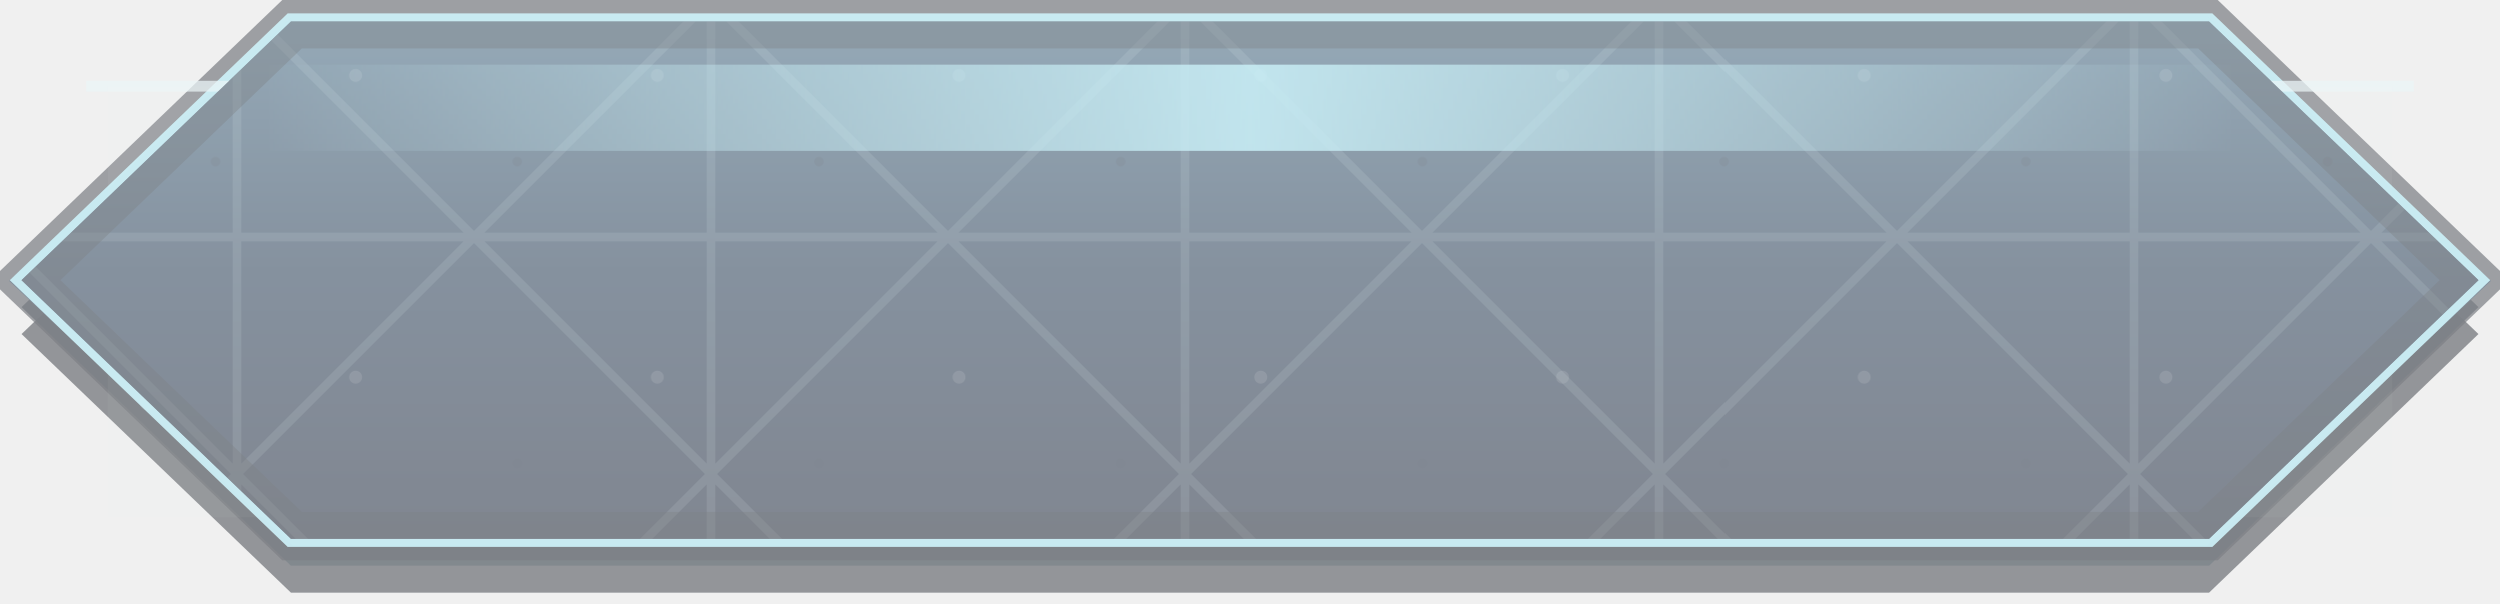
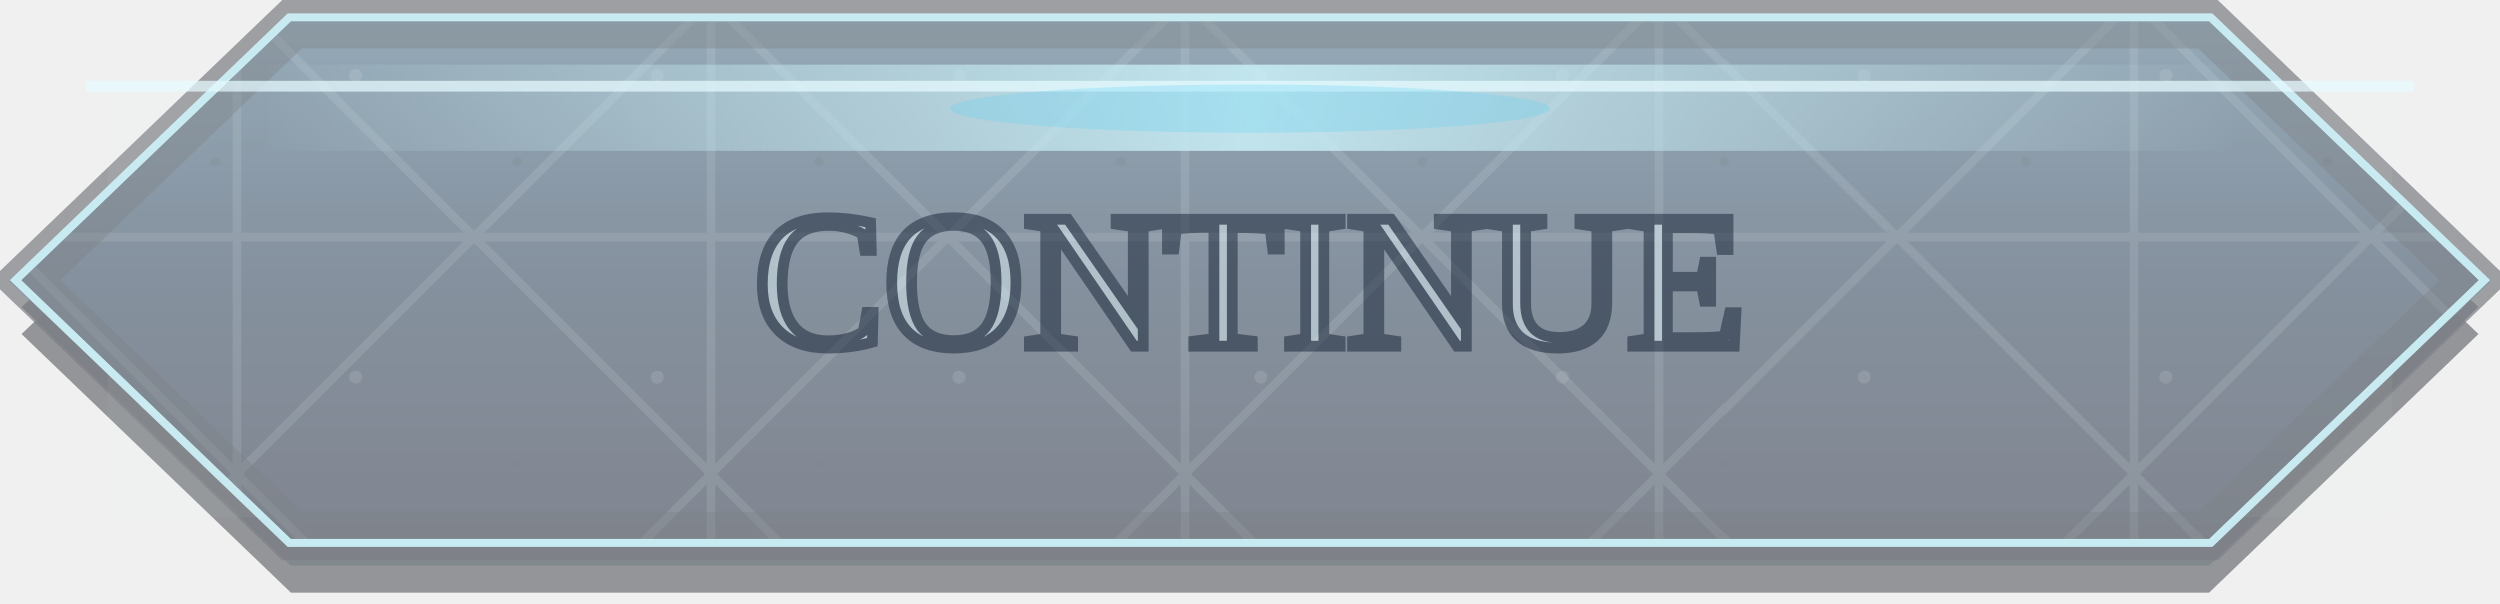
<svg xmlns="http://www.w3.org/2000/svg" width="464" height="112" viewBox="0 0 232 56" role="img" aria-label="M7 secondary-hex-button disabled" data-style="m9-frostbound-production-fidelity@0.1.0" data-geometry-shape="wide-hexagon" data-corner-radius="2" data-end-cap-depth="25">
  <defs>
    <linearGradient id="m9-secondary-hex-button-232x56-disabled-plate" x1="0" y1="0" x2="0" y2="1">
      <stop offset="0" stop-color="#315C7A" />
      <stop offset=".48" stop-color="#112A46" />
      <stop offset="1" stop-color="#071329" />
    </linearGradient>
    <linearGradient id="m9-secondary-hex-button-232x56-disabled-primary" x1="0" y1="0" x2="0" y2="1">
      <stop offset="0" stop-color="#E6FBFF" />
      <stop offset=".45" stop-color="#63CFF3" />
      <stop offset="1" stop-color="#1A6592" />
    </linearGradient>
    <linearGradient id="m9-secondary-hex-button-232x56-disabled-energy" x1="0" y1="0" x2="1" y2="0">
      <stop offset="0" stop-color="#9FEFFF" stop-opacity="0" />
      <stop offset=".5" stop-color="#9FEFFF" stop-opacity=".86" />
      <stop offset="1" stop-color="#9FEFFF" stop-opacity="0" />
    </linearGradient>
    <pattern id="m9-secondary-hex-button-232x56-disabled-grain" width="28" height="28" patternUnits="userSpaceOnUse">
      <circle cx="5" cy="7" r=".6" fill="#FFFFFF" fill-opacity=".12" />
      <circle cx="20" cy="15" r=".45" fill="#061321" fill-opacity=".2" />
    </pattern>
    <pattern id="m9-secondary-hex-button-232x56-disabled-plate-pattern" width="44" height="44" patternUnits="userSpaceOnUse">
      <path d="M0 22H44M22 0V44M0 22L22 0 44 22 22 44Z" fill="none" stroke="#D8FBFF" stroke-opacity=".12" stroke-width=".8" />
    </pattern>
    <mask id="m9-secondary-hex-button-232x56-disabled-mask">
      <path d="M27 2H205L230 26L205 50H27L2 26Z" fill="white" />
    </mask>
  </defs>
  <g opacity="0.48">
    <g id="m9-secondary-hex-button-232x56-disabled-outer-shadow" data-layer="outer-shadow" transform="translate(0 5)">
      <path d="M27 2H205L230 26L205 50H27L2 26Z" fill="#020812" opacity=".82" />
    </g>
    <g id="m9-secondary-hex-button-232x56-disabled-connected-depth" data-layer="connected-depth" transform="translate(0 2.5)">
      <path d="M27 2H205L230 26L205 50H27L2 26Z" fill="#071522" opacity=".9" />
    </g>
    <g id="m9-secondary-hex-button-232x56-disabled-outer-frame-m9-edge-stack" data-edge-stack="m9-ice-heavy" data-edge-stack-version="1.0.0">
      <g id="m9-secondary-hex-button-232x56-disabled-outer-frame-m9-outer-shadow" data-layer="outer-shadow" data-edge-stack-layer="outer-shadow" data-order="0" data-inset="0" data-thickness="4">
        <path d="M27 2H205L230 26L205 50H27L2 26Z" fill="none" stroke="#020812" stroke-width="4" stroke-opacity="0.72" stroke-linejoin="miter" />
      </g>
      <g id="m9-secondary-hex-button-232x56-disabled-outer-frame-m9-structural-silhouette" data-layer="structural-silhouette" data-edge-stack-layer="structural-silhouette" data-order="1" data-inset="1" data-thickness="3">
        <path d="M27 2H205L230 26L205 50H27L2 26Z" transform="translate(1 1) scale(0.9913793 0.9642857)" fill="none" stroke="#102A45" stroke-width="3" stroke-opacity="1" stroke-linejoin="miter" />
      </g>
      <g id="m9-secondary-hex-button-232x56-disabled-outer-frame-m9-dark-bevel" data-layer="dark-bevel" data-edge-stack-layer="dark-bevel" data-order="2" data-inset="3" data-thickness="2">
        <path d="M27 2H205L230 26L205 50H27L2 26Z" transform="translate(3 3) scale(0.9741379 0.8928571)" fill="none" stroke="#174B70" stroke-width="2" stroke-opacity="0.88" stroke-linejoin="miter" />
      </g>
      <g id="m9-secondary-hex-button-232x56-disabled-outer-frame-m9-bright-bevel" data-layer="bright-bevel" data-edge-stack-layer="bright-bevel" data-order="3" data-inset="5" data-thickness="2">
        <path d="M27 2H205L230 26L205 50H27L2 26Z" transform="translate(5 5) scale(0.9568966 0.8214286)" fill="none" stroke="#B9F7FF" stroke-width="2" stroke-opacity="0.92" stroke-linejoin="miter" />
      </g>
      <g id="m9-secondary-hex-button-232x56-disabled-outer-frame-m9-inner-rim" data-layer="inner-rim" data-edge-stack-layer="inner-rim" data-order="4" data-inset="8" data-thickness="1">
        <path d="M27 2H205L230 26L205 50H27L2 26Z" transform="translate(8 8) scale(0.9310345 0.7142857)" fill="none" stroke="#63CFF3" stroke-width="1" stroke-opacity="0.64" stroke-linejoin="miter" />
      </g>
    </g>
    <g id="m9-secondary-hex-button-232x56-disabled-outer-frame-m9-material-responses" data-material-responses="m9-frostbound-material-responses@1.0.0">
      <g id="m9-secondary-hex-button-232x56-disabled-outer-frame-m9-structural-edge-edge" data-material-region="structural-edge" data-material-response="m9-clear-ice" data-material-channel="edge" data-material-source="m8-cold-edge-accent">
        <path d="M27 2H205L230 26L205 50H27L2 26Z" fill="none" fill-opacity="0" stroke="#B9F7FF" stroke-opacity="0.9" stroke-width="1.5" />
      </g>
      <g id="m9-secondary-hex-button-232x56-disabled-outer-frame-m9-content-surface-base" data-material-region="content-surface" data-material-response="m9-dark-substrate" data-material-channel="base">
        <path d="M27 2H205L230 26L205 50H27L2 26Z" fill="#071329" fill-opacity="1" stroke="none" stroke-opacity="0" stroke-width="0" />
      </g>
      <g id="m9-secondary-hex-button-232x56-disabled-outer-frame-m9-content-surface-highlight" data-material-region="content-surface" data-material-response="m9-dark-substrate" data-material-channel="highlight">
        <path d="M27 2H205L230 26L205 50H27L2 26Z" fill="none" fill-opacity="0" stroke="#9FEFFF" stroke-opacity="0.24" stroke-width="1.5" />
      </g>
      <g id="m9-secondary-hex-button-232x56-disabled-outer-frame-m9-content-surface-glow" data-material-region="content-surface" data-material-response="m9-dark-substrate" data-material-channel="glow">
        <path d="M27 2H205L230 26L205 50H27L2 26Z" fill="none" fill-opacity="0" stroke="#63CFF3" stroke-opacity="0.16" stroke-width="1.5" />
      </g>
      <g id="m9-secondary-hex-button-232x56-disabled-outer-frame-m9-content-surface-surface" data-material-region="content-surface" data-material-response="m9-dark-substrate" data-material-channel="surface" data-material-source="m8-ice-grain">
        <path d="M27 2H205L230 26L205 50H27L2 26Z" fill="#B9F7FF" fill-opacity="0.06" stroke="none" stroke-opacity="0" stroke-width="0" />
      </g>
      <g id="m9-secondary-hex-button-232x56-disabled-outer-frame-m9-variation" data-variation-region="content-surface" data-variation-preset="m9-frostbound-surface-variation@1.0.0" data-variation-seed="19" data-variation-frost="0.34" data-variation-scratch="0.12">
        <rect x="10" y="8" width="212" height="40" fill="#E6FBFF" fill-opacity="0.041" />
        <path d="M12 31.36l35.36 5.018" stroke="#D7FBFF" stroke-opacity="0.077" />
        <circle cx="136.18" cy="33.36" r="0.72" fill="#D9FFFF" fill-opacity="0.099" />
        <circle cx="103.89" cy="24.34" r="0.72" fill="#D9FFFF" fill-opacity="0.099" />
        <circle cx="41.13" cy="22.18" r="0.72" fill="#D9FFFF" fill-opacity="0.099" />
        <circle cx="84.80" cy="12.67" r="0.72" fill="#D9FFFF" fill-opacity="0.099" />
        <circle cx="12.47" cy="26.23" r="0.72" fill="#D9FFFF" fill-opacity="0.099" />
        <circle cx="130.10" cy="32.85" r="0.72" fill="#D9FFFF" fill-opacity="0.099" />
        <circle cx="13.67" cy="37.38" r="0.72" fill="#D9FFFF" fill-opacity="0.099" />
        <circle cx="112.26" cy="24.47" r="0.72" fill="#D9FFFF" fill-opacity="0.099" />
        <circle cx="163.12" cy="30.50" r="0.72" fill="#D9FFFF" fill-opacity="0.099" />
        <circle cx="132.26" cy="45.79" r="0.72" fill="#D9FFFF" fill-opacity="0.099" />
        <circle cx="102.30" cy="35.53" r="0.72" fill="#D9FFFF" fill-opacity="0.099" />
        <circle cx="31.28" cy="29.69" r="0.72" fill="#D9FFFF" fill-opacity="0.099" />
      </g>
    </g>
-     <g id="m9-secondary-hex-button-232x56-disabled-outer-frame-m9-lighting" data-lighting-model="m9-cold-top-rim@1.0.0" data-light-direction="top">
-       <path d="M8 8H224" stroke="#E6FBFF" stroke-opacity="0.72" />
-       <ellipse cx="116" cy="28" rx="69.6" ry="11.2" fill="#63CFF3" fill-opacity="0.28" />
-     </g>
    <g id="m9-secondary-hex-button-232x56-disabled-outer-frame-m9-ornaments" data-ornament-layer="independent" />
-     <g id="m9-secondary-hex-button-232x56-disabled-outer-frame-m9-typography" data-typography-preset="m9-frostbound-action@1.0.0" data-width-fit="18.00" data-state="disabled" transform="translate(0 0)" opacity="0.45">
-       <text x="50%" y="50%" text-anchor="middle" dominant-baseline="middle" font-size="18.00" fill="#E6FBFF" stroke="#071329" stroke-width="1" data-typography-layer="face">CONTINUE</text>
-       <text x="50%" y="calc(50% - 1px)" text-anchor="middle" dominant-baseline="middle" font-size="18.00" fill="none" stroke="#FFFFFF" stroke-opacity=".35" data-typography-layer="bevel" />
-     </g>
    <g id="m9-secondary-hex-button-232x56-disabled-inner-plate-fill" data-layer="inner-plate-fill">
      <path d="M27 2H205L230 26L205 50H27L2 26Z" fill="url(#m9-secondary-hex-button-232x56-disabled-plate)" />
    </g>
    <g id="m9-secondary-hex-button-232x56-disabled-surface-grain" data-layer="surface-grain" data-material-source="m8-ice-grain" mask="url(#m9-secondary-hex-button-232x56-disabled-mask)">
      <rect width="232" height="56" fill="url(#m9-secondary-hex-button-232x56-disabled-grain)" />
    </g>
    <g id="m9-secondary-hex-button-232x56-disabled-surface-pattern" data-layer="surface-pattern" data-material-source="m8-crystal-facet-pattern" mask="url(#m9-secondary-hex-button-232x56-disabled-mask)">
      <rect width="232" height="56" fill="url(#m9-secondary-hex-button-232x56-disabled-plate-pattern)" />
    </g>
    <g id="m9-secondary-hex-button-232x56-disabled-side-bevel-shade" data-layer="side-bevel-shade" mask="url(#m9-secondary-hex-button-232x56-disabled-mask)">
      <path d="M27 2H205L230 26L205 50H27L2 26Z" fill="none" stroke="#020812" stroke-opacity=".38" stroke-width="5" />
    </g>
    <g id="m9-secondary-hex-button-232x56-disabled-top-bevel-highlight" data-layer="top-bevel-highlight" mask="url(#m9-secondary-hex-button-232x56-disabled-mask)">
      <path d="M35 8H197" stroke="#FFFFFF" stroke-opacity=".55" stroke-width="3" stroke-linecap="square" />
    </g>
    <g id="m9-secondary-hex-button-232x56-disabled-cold-edge-accent" data-layer="cold-edge-accent" data-material-source="m8-cold-edge-accent" mask="url(#m9-secondary-hex-button-232x56-disabled-mask)">
      <rect x="25" y="6" width="182" height="8" fill="url(#m9-secondary-hex-button-232x56-disabled-energy)" />
    </g>
    <g id="m9-secondary-hex-button-232x56-disabled-ornament-decal" data-layer="ornament-decal" data-material-source="m7-ornament-marks" mask="url(#m9-secondary-hex-button-232x56-disabled-mask)">
      <path d="M33 43h16M183 43h16" stroke="#E6FCFF" stroke-opacity=".5" stroke-width="2" />
    </g>
    <g id="m9-secondary-hex-button-232x56-disabled-content" data-layer="content" data-slot="editable-secondary-hex-button-content" data-safe-x="39" data-safe-y="8" data-safe-width="154" data-safe-height="38" />
  </g>
+   <g id="m9-secondary-hex-button-232x56-disabled-outer-frame-m9-lighting" data-lighting-model="m9-cold-top-rim@1.0.0" data-light-direction="top">
+     <path d="M8 8H224" stroke="#E6FBFF" stroke-opacity="0.72" />
+     <ellipse cx="116" cy="10.08" rx="27.84" ry="2.24" fill="#63CFF3" fill-opacity="0.28" />
+   </g>
+   <g id="m9-secondary-hex-button-232x56-disabled-outer-frame-m9-typography" data-typography-preset="m9-frostbound-action@1.0.0" data-width-fit="18.00" data-state="disabled" transform="translate(0 0)" opacity="0.45">
+     <text x="116" y="28" text-anchor="middle" dominant-baseline="middle" font-size="18.00" fill="#E6FBFF" stroke="#071329" stroke-width="1" data-typography-layer="face">CONTINUE</text>
+     <text x="116" y="27" text-anchor="middle" dominant-baseline="middle" font-size="18.00" fill="none" stroke="#FFFFFF" stroke-opacity=".35" data-typography-layer="bevel" />
+   </g>
</svg>
